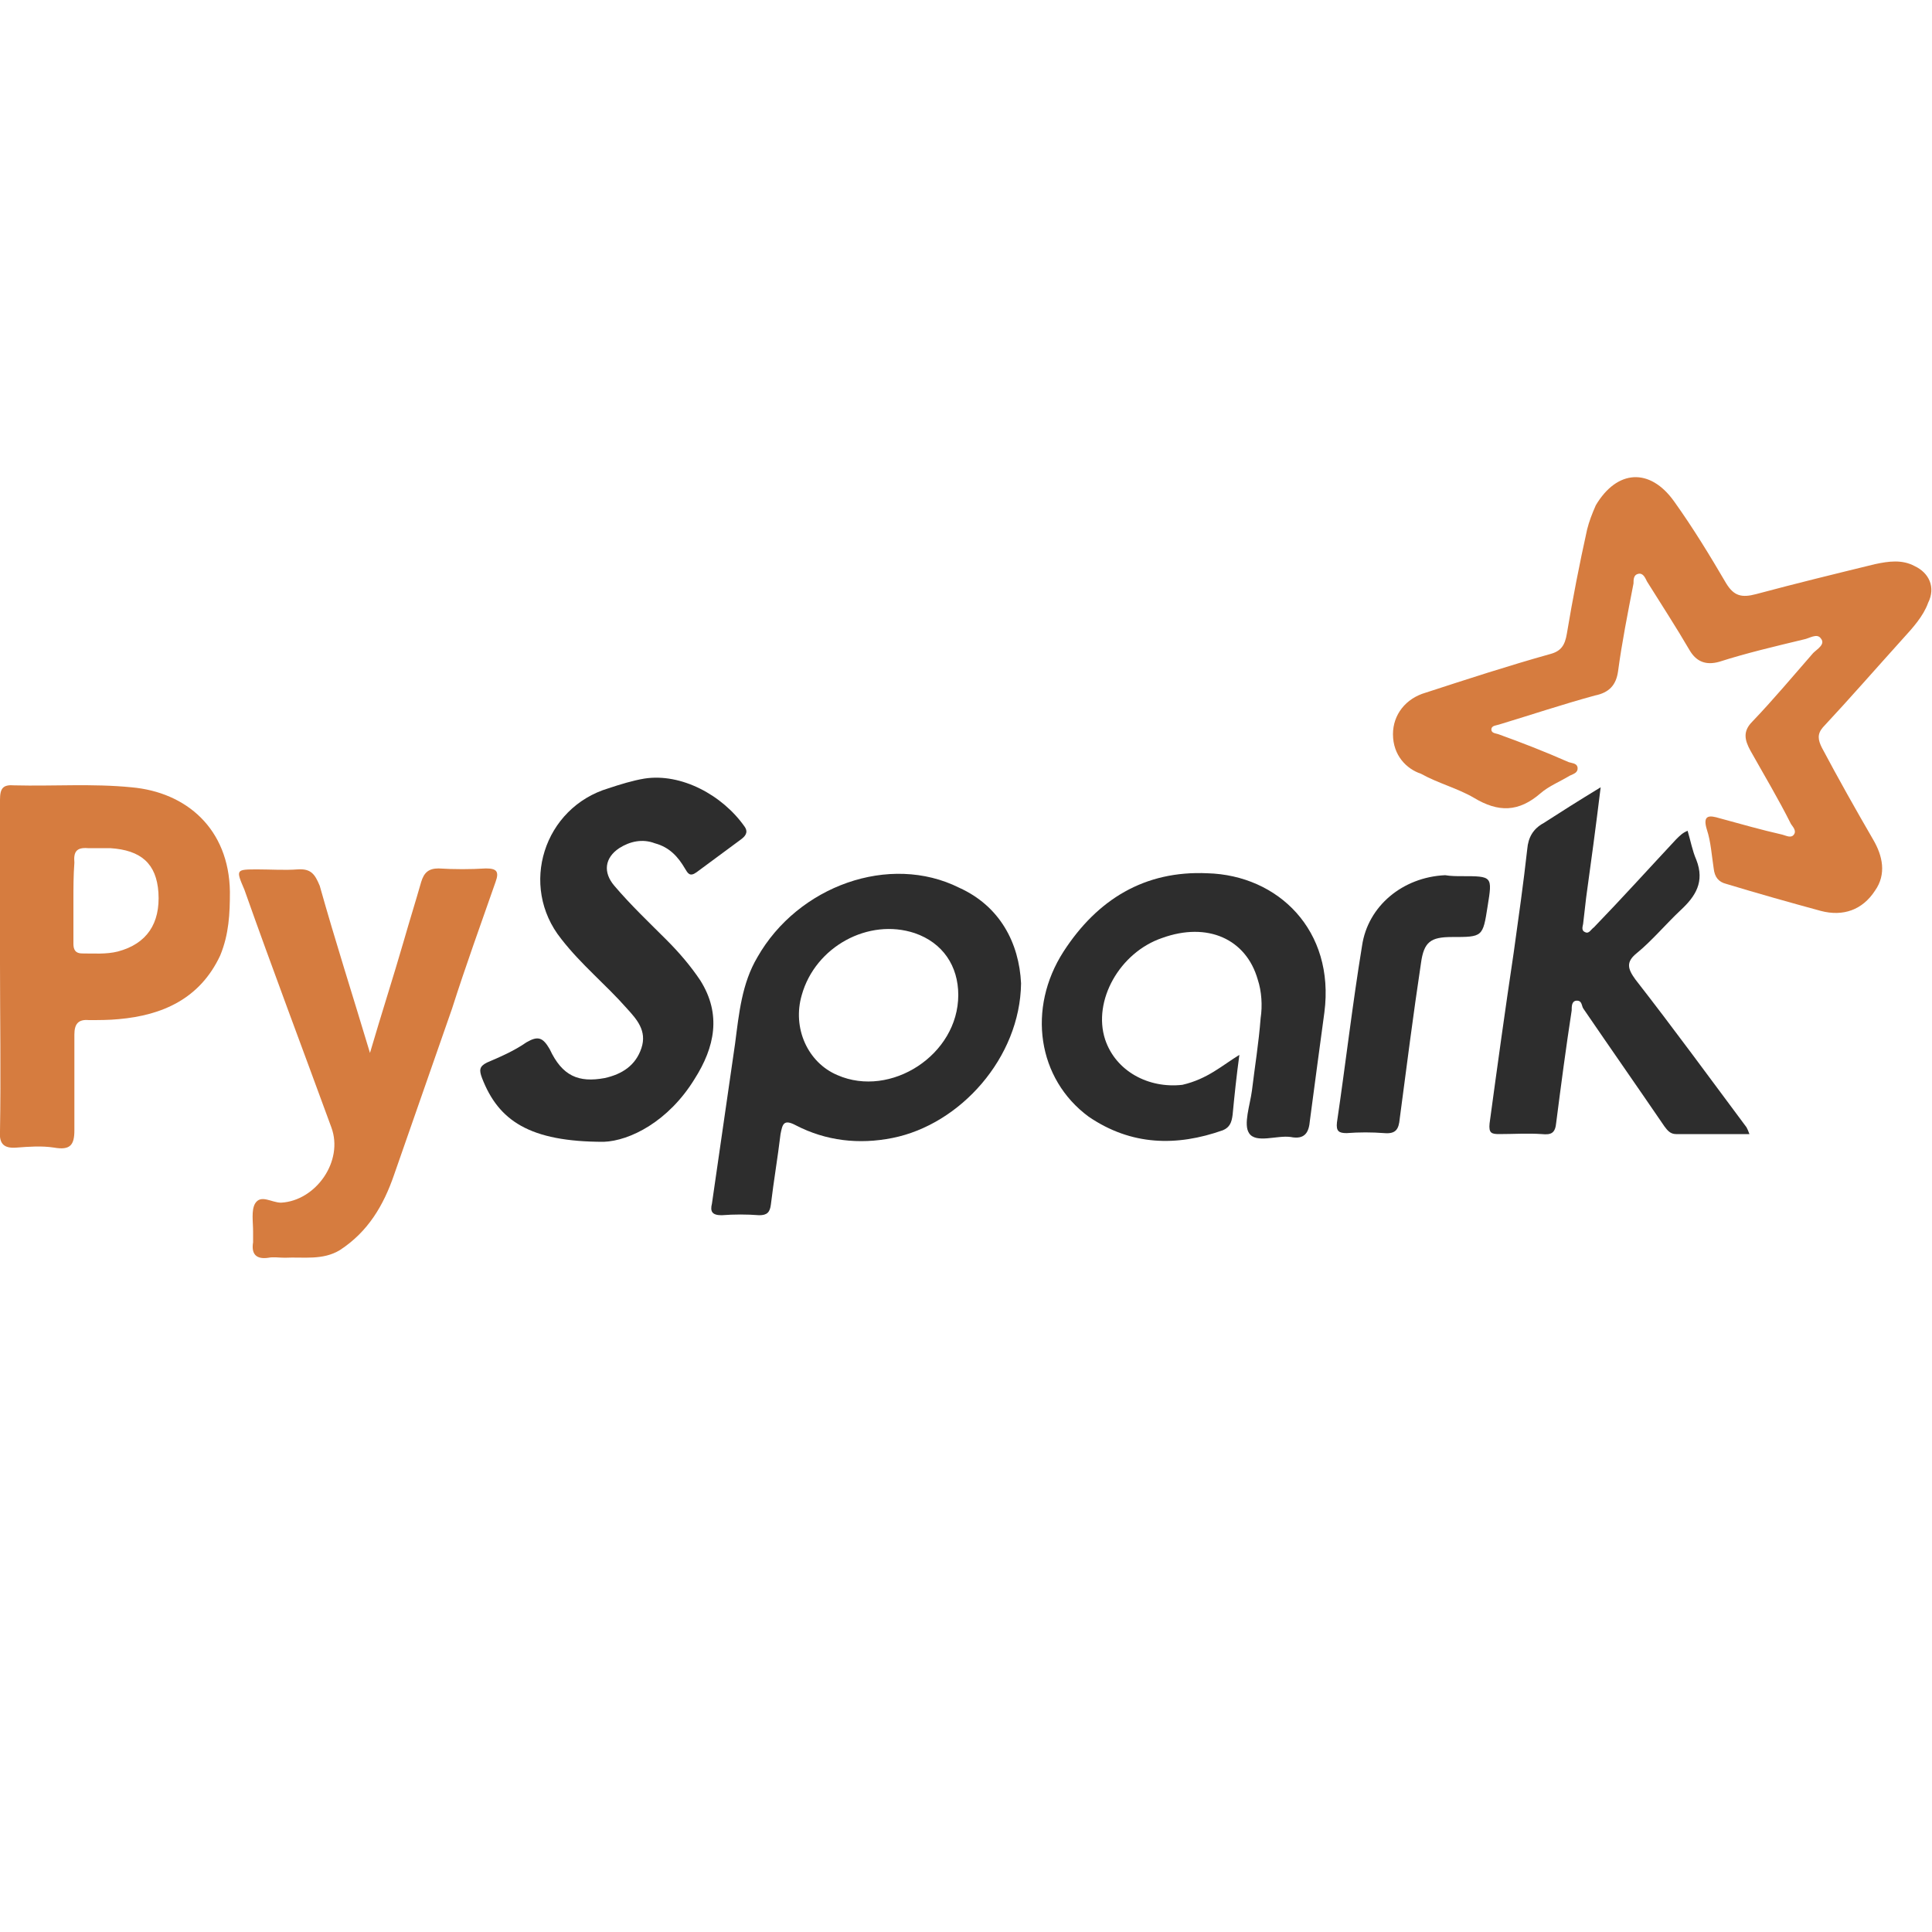
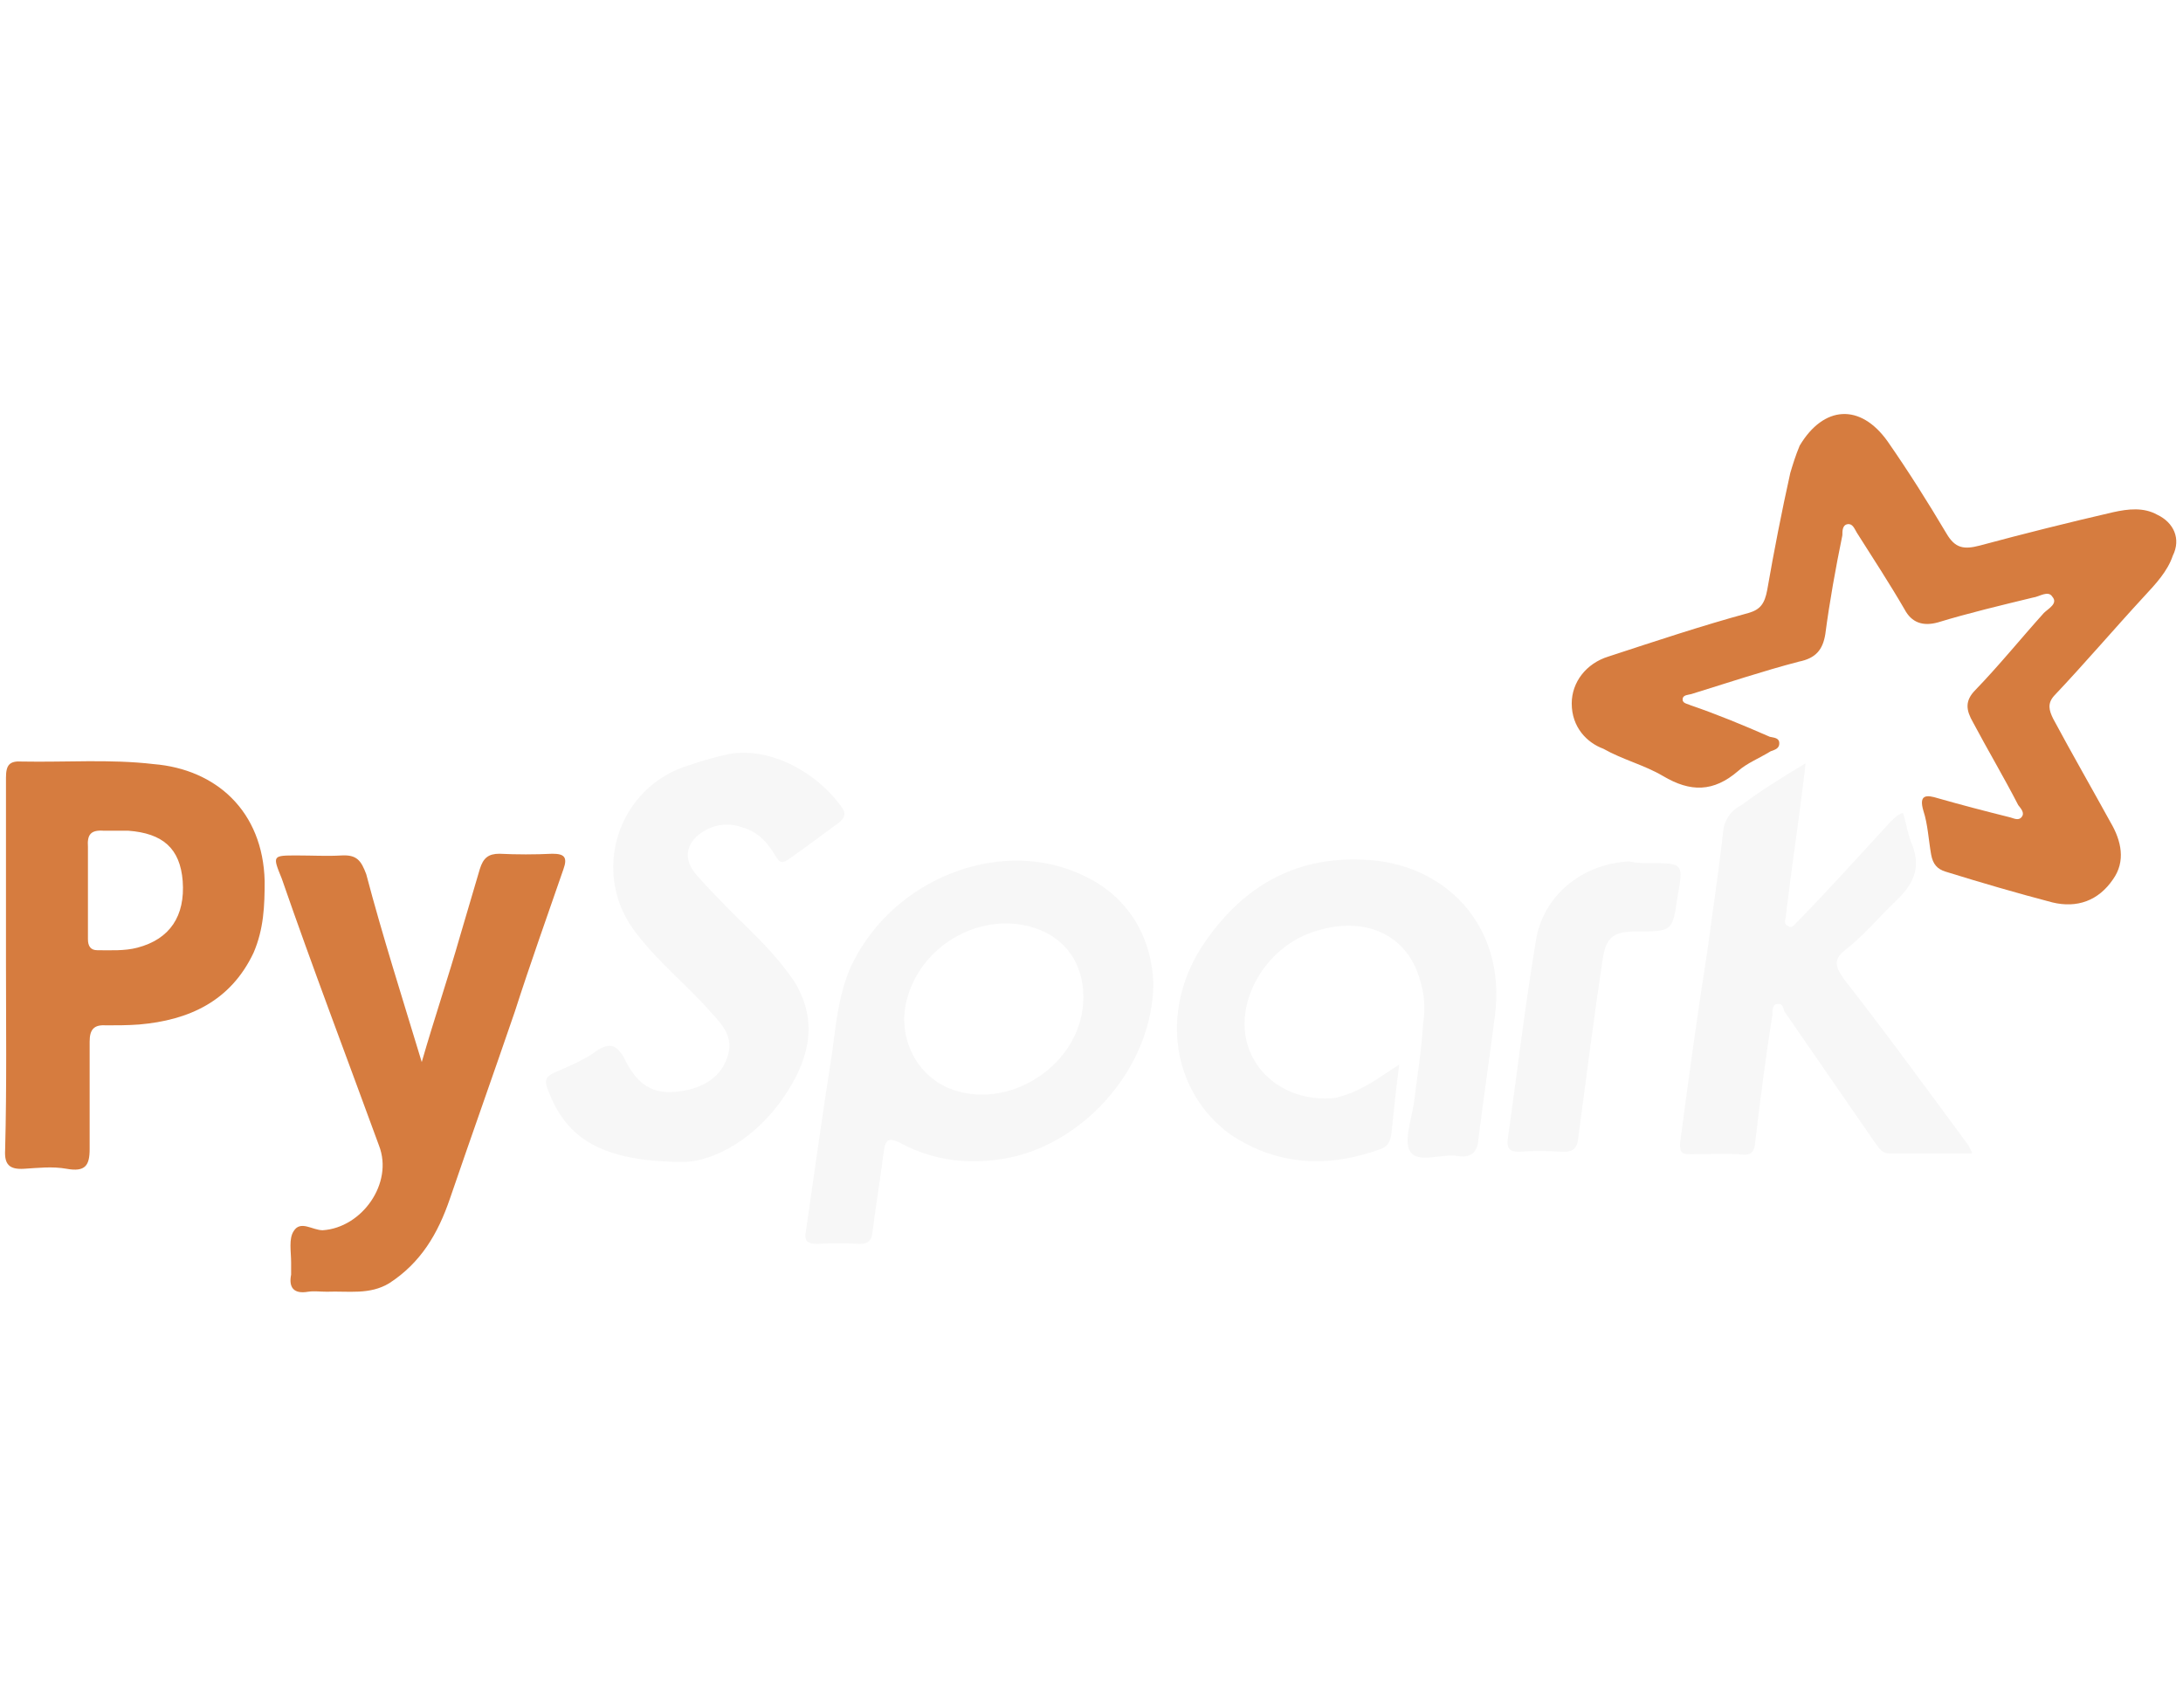
- <svg xmlns="http://www.w3.org/2000/svg" version="1.1" id="Layer_1" x="0px" y="0px" viewBox="0 0 200 200" style="enable-background:new 0 0 200 200;" xml:space="preserve">
+ <svg xmlns="http://www.w3.org/2000/svg" version="1.1" id="Layer_1" x="0px" y="0px" viewBox="0 0 255.7 200" style="enable-background:new 0 0 255.7 200;" xml:space="preserve">
  <style type="text/css">
	.st0{fill:#D67C3F;}
- 	.st1{fill:#2D2D2D;}
+ 	.st1{fill:#F7F7F7;}
</style>
  <g id="_x36_P4lgo_1_">
    <g>
-       <path class="st0" d="M144.2,76c0-2,1.3-3.7,3.4-4.3c4.3-1.4,8.6-2.8,12.9-4c1.1-0.3,1.5-0.9,1.7-2.1c0.6-3.6,1.3-7.2,2.1-10.8    c0.2-0.8,0.5-1.6,0.9-2.5c2.2-3.7,5.6-3.9,8.1-0.4c2,2.8,3.7,5.6,5.4,8.5c0.8,1.3,1.6,1.5,3.1,1.1c4.1-1.1,8.2-2.1,12.3-3.1    c1.4-0.3,2.8-0.5,4.1,0.2c1.5,0.7,2.2,2.2,1.4,3.8c-0.5,1.4-1.6,2.6-2.6,3.7c-2.8,3.1-5.5,6.2-8.3,9.2c-0.6,0.7-0.5,1.3-0.1,2.1    c1.7,3.2,3.5,6.4,5.3,9.5c1,1.7,1.4,3.6,0.2,5.3c-1.3,2-3.3,2.7-5.6,2.1c-3.3-0.9-6.5-1.8-9.8-2.8c-0.8-0.2-1.2-0.7-1.3-1.6    c-0.2-1.3-0.3-2.8-0.7-4c-0.5-1.6,0.3-1.5,1.3-1.2c2.2,0.6,4.3,1.2,6.5,1.7c0.4,0.1,0.9,0.4,1.2,0s-0.1-0.8-0.3-1.1    c-1.3-2.6-2.8-5.1-4.2-7.6c-0.6-1.1-0.8-2,0.2-3c2.2-2.3,4.2-4.7,6.3-7.1c0.4-0.4,1.3-0.9,0.8-1.5c-0.4-0.6-1.2,0-1.8,0.1    c-2.9,0.7-5.9,1.4-8.7,2.3c-1.4,0.4-2.4,0-3.1-1.2c-1.4-2.4-2.9-4.7-4.4-7.1c-0.2-0.4-0.4-0.9-0.9-0.8c-0.5,0.1-0.5,0.6-0.5,1    c-0.6,3.1-1.2,6.1-1.6,9.1c-0.2,1.4-0.9,2.2-2.4,2.5c-3.3,0.9-6.6,2-9.9,3c-0.3,0.1-0.7,0.1-0.8,0.4c-0.1,0.5,0.4,0.5,0.7,0.6    c2.5,0.9,4.8,1.8,7.3,2.9c0.3,0.1,0.8,0.1,0.9,0.5c0.1,0.6-0.4,0.7-0.8,0.9c-1,0.6-2.2,1.1-3,1.8c-2.3,2-4.4,2-6.9,0.5    c-1.7-1-3.7-1.5-5.5-2.5C145.6,79.6,144.2,78.2,144.2,76z" />
-       <path class="st0" d="M0,99.8c0-5.6,0-11.3,0-17c0-1.2,0.3-1.6,1.5-1.5c4,0.1,8.1-0.2,12.1,0.2c5.7,0.5,10.1,4.3,10.2,10.8    c0,2.3-0.1,4.4-1,6.6c-2.1,4.5-6,6.2-10.5,6.6c-1,0.1-2.1,0.1-3.1,0.1c-1.1-0.1-1.5,0.4-1.5,1.5c0,3.3,0,6.6,0,9.9    c0,1.5-0.4,2.1-2.1,1.8c-1.3-0.2-2.6-0.1-3.9,0s-1.8-0.4-1.7-1.7C0.1,111.1,0,105.4,0,99.8L0,99.8z M7.6,93.3c0,1.4,0,3,0,4.4    c0,0.6,0.2,1,0.9,1c1.2,0,2.5,0.1,3.7-0.2c3-0.8,4.4-2.9,4.2-6.1c-0.2-3-1.8-4.4-5-4.6c-0.7,0-1.5,0-2.3,0    c-1.2-0.1-1.5,0.4-1.4,1.5C7.6,90.6,7.6,91.9,7.6,93.3z" />
-       <path class="st1" d="M105.7,101.8c-0.1,7.7-6.3,14.6-13.3,16c-3.5,0.7-6.9,0.3-10-1.3c-1.3-0.7-1.4-0.1-1.6,0.9    c-0.3,2.5-0.7,4.8-1,7.3c-0.1,0.8-0.4,1.1-1.2,1.1c-1.3-0.1-2.6-0.1-3.9,0c-1,0-1.2-0.4-1-1.2c0.8-5.5,1.6-11.1,2.4-16.6    c0.4-3.1,0.7-6.2,2.3-8.9c4.2-7.4,13.7-10.8,20.9-7.2C103.5,93.8,105.5,97.6,105.7,101.8z M99.2,103c0-3-1.6-5.4-4.5-6.4    C89.9,95,84.4,98,83,103c-1,3.4,0.6,7,3.7,8.3C92.2,113.7,99.2,109.2,99.2,103z" />
-       <path class="st0" d="M38.3,109c1.2-4.1,2.4-7.8,3.5-11.6c0.6-2.1,1.2-4,1.8-6.1c0.3-1,0.8-1.4,1.8-1.4c1.6,0.1,3.3,0.1,4.9,0    c1.1,0,1.4,0.3,1,1.4c-1.5,4.3-3.1,8.7-4.5,13.1c-2,5.7-4,11.5-6,17.2c-1.1,3.2-2.7,5.9-5.6,7.8c-1.8,1.1-3.8,0.7-5.7,0.8    c-0.6,0-1.2-0.1-1.7,0c-1.3,0.2-1.8-0.4-1.6-1.6c0-0.4,0-0.7,0-1.1c0-1-0.2-2.2,0.2-2.9c0.6-1,1.7-0.1,2.7-0.1    c3.6-0.2,6.5-4.3,5.2-7.8c-3-8.2-6.1-16.4-9-24.6C24.4,90,24.4,90,26.7,90c1.3,0,2.8,0.1,4.1,0c1.4-0.1,1.8,0.5,2.3,1.7    C34.7,97.4,36.5,103,38.3,109z" />
-       <path class="st1" d="M62.5,118.2c-7.7,0-10.9-2.2-12.6-6.6c-0.3-0.8-0.3-1.2,0.5-1.6c1.4-0.6,2.8-1.2,4.1-2.1    c1.2-0.7,1.7-0.5,2.4,0.7c1.3,2.8,3,3.5,5.7,3c1.8-0.4,3.2-1.3,3.8-3.1c0.6-1.8-0.5-3-1.5-4.1c-2.2-2.5-4.7-4.5-6.8-7.2    c-4.4-5.5-1.8-13.6,4.9-15.6c1.2-0.4,2.5-0.8,3.7-1c3.8-0.6,8.1,1.7,10.4,5c0.4,0.6,0,1-0.4,1.3c-1.5,1.1-3.1,2.3-4.6,3.4    c-0.7,0.5-0.9,0.1-1.2-0.4c-0.7-1.2-1.6-2.2-3.1-2.6c-1.3-0.5-2.6-0.2-3.7,0.5c-1.5,1-1.7,2.5-0.5,3.9c1.7,2,3.6,3.8,5.4,5.6    c1.3,1.3,2.5,2.7,3.5,4.2c2.2,3.5,1.5,6.9-0.6,10.2C69.2,116.1,65.2,118.1,62.5,118.2z" />
-       <path class="st1" d="M128.3,109.2c-0.3,2.2-0.5,4.1-0.7,6.2c-0.1,0.8-0.3,1.3-1,1.6c-4.8,1.7-9.5,1.6-13.9-1.4    c-5.3-3.9-6.4-11.2-2.6-17.1c3.5-5.4,8.4-8.4,14.9-8.1c7.3,0.2,13.2,5.9,12.1,14.4c-0.5,3.7-1,7.4-1.5,11.2c-0.1,1.2-0.5,2-2,1.7    c-1.4-0.2-3.6,0.7-4.3-0.4c-0.6-0.9,0.1-2.9,0.3-4.4c0.3-2.5,0.7-4.9,0.9-7.5c0.2-1.3,0.1-2.8-0.3-4c-1.2-4.2-5.2-6-9.9-4.3    c-4.4,1.5-7.2,6.5-5.9,10.5c1.1,3.3,4.5,5.1,8,4.7C125,111.7,126.5,110.3,128.3,109.2z" />
-       <path class="st1" d="M165.7,81.5c-0.5,4.1-1,7.8-1.5,11.4c-0.1,0.8-0.2,1.7-0.3,2.6c0,0.3-0.3,0.8,0.2,1c0.4,0.2,0.6-0.3,0.9-0.5    c2.9-3,5.7-6.1,8.5-9.1c0.4-0.4,0.7-0.7,1.2-0.9c0.3,1,0.5,2.1,0.9,3c0.9,2.3-0.1,3.8-1.6,5.2c-1.5,1.4-3,3.2-4.6,4.5    c-1.1,0.9-0.9,1.6-0.1,2.7c3.9,5,7.7,10.2,11.5,15.3c0.1,0.2,0.2,0.4,0.3,0.7c-2.6,0-5.1,0-7.6,0c-0.6,0-0.9-0.4-1.2-0.8    c-2.8-4.1-5.6-8.1-8.4-12.2c-0.2-0.3-0.1-0.9-0.8-0.8c-0.4,0.1-0.4,0.6-0.4,1c-0.6,3.9-1.1,7.7-1.6,11.6c-0.1,1.1-0.5,1.3-1.5,1.2    c-1.4-0.1-3,0-4.4,0c-0.8,0-1.1-0.1-1-1.1c0.8-5.9,1.6-11.7,2.5-17.7c0.5-3.6,1-7.1,1.4-10.7c0.1-1.2,0.6-2.1,1.7-2.7    C161.5,84.1,163.4,82.9,165.7,81.5z" />
-       <path class="st1" d="M151.3,90.7c3.2,0,3.2,0,2.7,3.1c-0.5,3.2-0.5,3.2-3.7,3.2c-2.2,0-2.9,0.5-3.2,2.7    c-0.8,5.3-1.5,10.8-2.2,16.1c-0.1,1.1-0.4,1.6-1.6,1.5c-1.3-0.1-2.6-0.1-3.9,0c-0.8,0-1.1-0.2-1-1.1c0.9-6.1,1.6-12.2,2.6-18.3    c0.6-4.1,4.2-7.1,8.6-7.3C150.2,90.7,150.8,90.7,151.3,90.7z" />
+       <path class="st0" d="M184.1,82.4c0-2.5,1.7-4.7,4.3-5.5c5.5-1.8,10.9-3.6,16.4-5.1c1.4-0.4,1.9-1.1,2.2-2.7    c0.8-4.6,1.7-9.2,2.7-13.7c0.3-1,0.6-2,1.1-3.2c2.8-4.7,7.1-5,10.3-0.5c2.5,3.6,4.7,7.1,6.9,10.8c1,1.7,2,1.9,3.9,1.4    c5.2-1.4,10.4-2.7,15.6-3.9c1.8-0.4,3.6-0.6,5.2,0.3c1.9,0.9,2.8,2.8,1.8,4.8c-0.6,1.8-2,3.3-3.3,4.7c-3.6,3.9-7,7.9-10.6,11.7    c-0.8,0.9-0.6,1.7-0.1,2.7c2.2,4.1,4.5,8.1,6.7,12.1c1.3,2.2,1.8,4.6,0.3,6.7c-1.7,2.5-4.2,3.4-7.1,2.7c-4.2-1.1-8.3-2.3-12.5-3.6    c-1-0.3-1.5-0.9-1.7-2c-0.3-1.7-0.4-3.6-0.9-5.1c-0.6-2,0.4-1.9,1.7-1.5c2.8,0.8,5.5,1.5,8.3,2.2c0.5,0.1,1.1,0.5,1.5,0    s-0.1-1-0.4-1.4c-1.7-3.3-3.6-6.5-5.3-9.7c-0.8-1.4-1-2.5,0.3-3.8c2.8-2.9,5.3-6,8-9c0.5-0.5,1.7-1.1,1-1.9    c-0.5-0.8-1.5,0-2.3,0.1c-3.7,0.9-7.5,1.8-11.1,2.9c-1.8,0.5-3.1,0-3.9-1.5c-1.8-3.1-3.7-6-5.6-9c-0.3-0.5-0.5-1.1-1.1-1    c-0.6,0.1-0.6,0.8-0.6,1.3c-0.8,3.9-1.5,7.8-2,11.6c-0.3,1.8-1.1,2.8-3.1,3.2c-4.2,1.1-8.4,2.5-12.6,3.8c-0.4,0.1-0.9,0.1-1,0.5    c-0.1,0.6,0.5,0.6,0.9,0.8c3.2,1.1,6.1,2.3,9.3,3.7c0.4,0.1,1,0.1,1.1,0.6c0.1,0.8-0.5,0.9-1,1.1c-1.3,0.8-2.8,1.4-3.8,2.3    c-2.9,2.5-5.6,2.5-8.8,0.6c-2.2-1.3-4.7-1.9-7-3.2C185.9,87,184.1,85.2,184.1,82.4z" />
+       <path class="st0" d="M0.7,112.7c0-7.1,0-14.4,0-21.6c0-1.5,0.4-2,1.9-1.9c5.1,0.1,10.3-0.3,15.4,0.3c7.3,0.6,12.8,5.5,13,13.7    c0,2.9-0.1,5.6-1.3,8.4c-2.7,5.7-7.6,7.9-13.4,8.4c-1.3,0.1-2.7,0.1-3.9,0.1c-1.4-0.1-1.9,0.5-1.9,1.9c0,4.2,0,8.4,0,12.6    c0,1.9-0.5,2.7-2.7,2.3c-1.7-0.3-3.3-0.1-5,0c-1.7,0.1-2.3-0.5-2.2-2.2C0.8,127.1,0.7,119.8,0.7,112.7L0.7,112.7z M10.3,104.4    c0,1.8,0,3.8,0,5.6c0,0.8,0.3,1.3,1.1,1.3c1.5,0,3.2,0.1,4.7-0.3c3.8-1,5.6-3.7,5.3-7.8c-0.3-3.8-2.3-5.6-6.4-5.9    c-0.9,0-1.9,0-2.9,0c-1.5-0.1-1.9,0.5-1.8,1.9C10.3,101,10.3,102.7,10.3,104.4z" />
+       <path class="st1" d="M135.1,115.2c-0.1,9.8-8,18.6-16.9,20.4c-4.5,0.9-8.8,0.4-12.7-1.7c-1.7-0.9-1.8-0.1-2,1.1    c-0.4,3.2-0.9,6.1-1.3,9.3c-0.1,1-0.5,1.4-1.5,1.4c-1.7-0.1-3.3-0.1-5,0c-1.3,0-1.5-0.5-1.3-1.5c1-7,2-14.1,3.1-21.1    c0.5-3.9,0.9-7.9,2.9-11.3c5.3-9.4,17.4-13.7,26.6-9.2C132.3,105.1,134.9,109.9,135.1,115.2z M126.9,116.8c0-3.8-2-6.9-5.7-8.1    c-6.1-2-13.1,1.8-14.9,8.1c-1.3,4.3,0.8,8.9,4.7,10.6C118,130.4,126.9,124.7,126.9,116.8z" />
+       <path class="st0" d="M49.4,124.4c1.5-5.2,3.1-9.9,4.5-14.8c0.8-2.7,1.5-5.1,2.3-7.8c0.4-1.3,1-1.8,2.3-1.8c2,0.1,4.2,0.1,6.2,0    c1.4,0,1.8,0.4,1.3,1.8c-1.9,5.5-3.9,11.1-5.7,16.7c-2.5,7.3-5.1,14.6-7.6,21.9c-1.4,4.1-3.4,7.5-7.1,9.9c-2.3,1.4-4.8,0.9-7.3,1    c-0.8,0-1.5-0.1-2.2,0c-1.7,0.3-2.3-0.5-2-2c0-0.5,0-0.9,0-1.4c0-1.3-0.3-2.8,0.3-3.7c0.8-1.3,2.2-0.1,3.4-0.1    c4.6-0.3,8.3-5.5,6.6-9.9c-3.8-10.4-7.8-20.9-11.4-31.3c-1.1-2.7-1.1-2.7,1.8-2.7c1.7,0,3.6,0.1,5.2,0c1.8-0.1,2.3,0.6,2.9,2.2    C44.8,109.6,47.1,116.8,49.4,124.4z" />
+       <path class="st1" d="M80.2,136.1c-9.8,0-13.9-2.8-16-8.4c-0.4-1-0.4-1.5,0.6-2c1.8-0.8,3.6-1.5,5.2-2.7c1.5-0.9,2.2-0.6,3.1,0.9    c1.7,3.6,3.8,4.5,7.3,3.8c2.3-0.5,4.1-1.7,4.8-3.9c0.8-2.3-0.6-3.8-1.9-5.2c-2.8-3.2-6-5.7-8.7-9.2c-5.6-7-2.3-17.3,6.2-19.8    c1.5-0.5,3.2-1,4.7-1.3c4.8-0.8,10.3,2.2,13.2,6.4c0.5,0.8,0,1.3-0.5,1.7c-1.9,1.4-3.9,2.9-5.9,4.3c-0.9,0.6-1.1,0.1-1.5-0.5    c-0.9-1.5-2-2.8-3.9-3.3c-1.7-0.6-3.3-0.3-4.7,0.6c-1.9,1.3-2.2,3.2-0.6,5c2.2,2.5,4.6,4.8,6.9,7.1c1.7,1.7,3.2,3.4,4.5,5.3    c2.8,4.5,1.9,8.8-0.8,13C88.7,133.4,83.6,136,80.2,136.1z" />
+       <path class="st1" d="M163.9,124.7c-0.4,2.8-0.6,5.2-0.9,7.9c-0.1,1-0.4,1.7-1.3,2c-6.1,2.2-12.1,2-17.7-1.8    c-6.7-5-8.1-14.2-3.3-21.8c4.5-6.9,10.7-10.7,19-10.3c9.3,0.3,16.8,7.5,15.4,18.3c-0.6,4.7-1.3,9.4-1.9,14.2    c-0.1,1.5-0.6,2.5-2.5,2.2c-1.8-0.3-4.6,0.9-5.5-0.5c-0.8-1.1,0.1-3.7,0.4-5.6c0.4-3.2,0.9-6.2,1.1-9.5c0.3-1.7,0.1-3.6-0.4-5.1    c-1.5-5.3-6.6-7.6-12.6-5.5c-5.6,1.9-9.2,8.3-7.5,13.4c1.4,4.2,5.7,6.5,10.2,6C159.7,127.8,161.6,126.1,163.9,124.7z" />
+       <path class="st1" d="M211.5,89.4c-0.6,5.2-1.3,9.9-1.9,14.5c-0.1,1-0.3,2.2-0.4,3.3c0,0.4-0.4,1,0.3,1.3c0.5,0.3,0.8-0.4,1.1-0.6    c3.7-3.8,7.3-7.8,10.8-11.6c0.5-0.5,0.9-0.9,1.5-1.1c0.4,1.3,0.6,2.7,1.1,3.8c1.1,2.9-0.1,4.8-2,6.6c-1.9,1.8-3.8,4.1-5.9,5.7    c-1.4,1.1-1.1,2-0.1,3.4c5,6.4,9.8,13,14.6,19.5c0.1,0.3,0.3,0.5,0.4,0.9c-3.3,0-6.5,0-9.7,0c-0.8,0-1.1-0.5-1.5-1    c-3.6-5.2-7.1-10.3-10.7-15.5c-0.3-0.4-0.1-1.1-1-1c-0.5,0.1-0.5,0.8-0.5,1.3c-0.8,5-1.4,9.8-2,14.8c-0.1,1.4-0.6,1.7-1.9,1.5    c-1.8-0.1-3.8,0-5.6,0c-1,0-1.4-0.1-1.3-1.4c1-7.5,2-14.9,3.2-22.5c0.6-4.6,1.3-9,1.8-13.6c0.1-1.5,0.8-2.7,2.2-3.4    C206.1,92.7,208.5,91.2,211.5,89.4z" />
+       <path class="st1" d="M193.1,101.1c4.1,0,4.1,0,3.4,3.9c-0.6,4.1-0.6,4.1-4.7,4.1c-2.8,0-3.7,0.6-4.1,3.4c-1,6.7-1.9,13.7-2.8,20.5    c-0.1,1.4-0.5,2-2,1.9c-1.7-0.1-3.3-0.1-5,0c-1,0-1.4-0.3-1.3-1.4c1.1-7.8,2-15.5,3.3-23.3c0.8-5.2,5.3-9,10.9-9.3    C191.7,101.1,192.5,101.1,193.1,101.1z" />
    </g>
  </g>
</svg>
